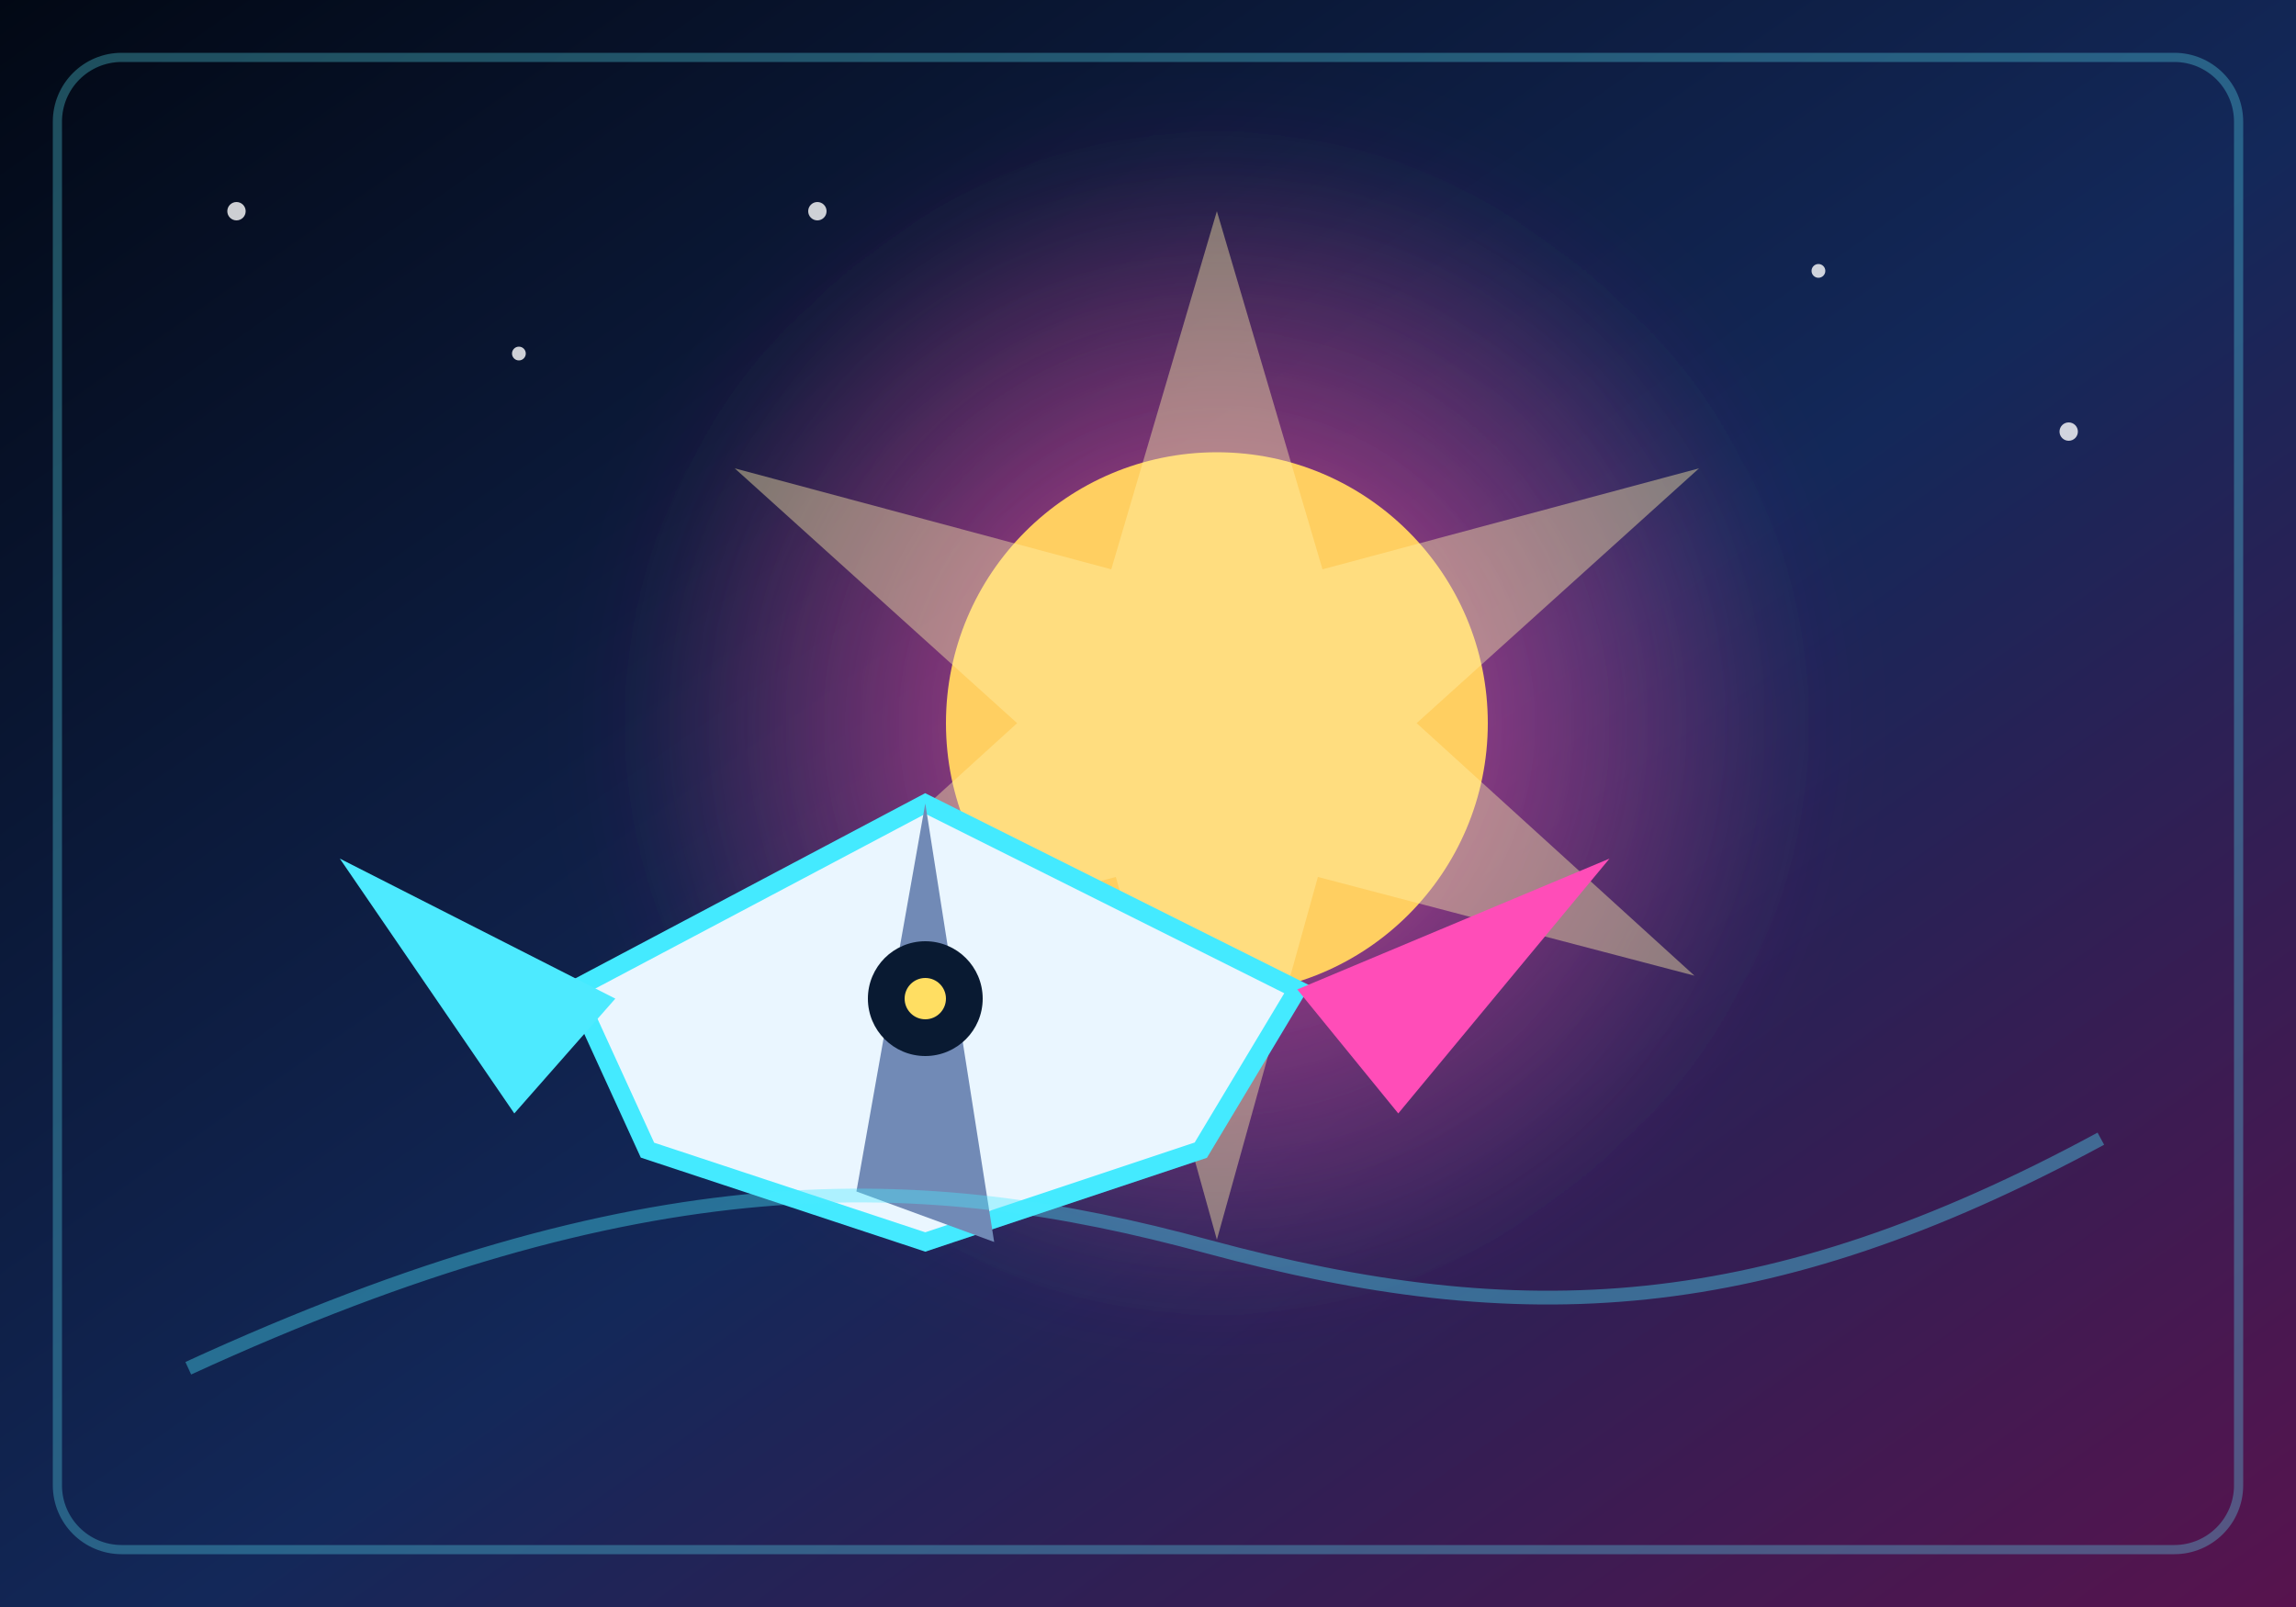
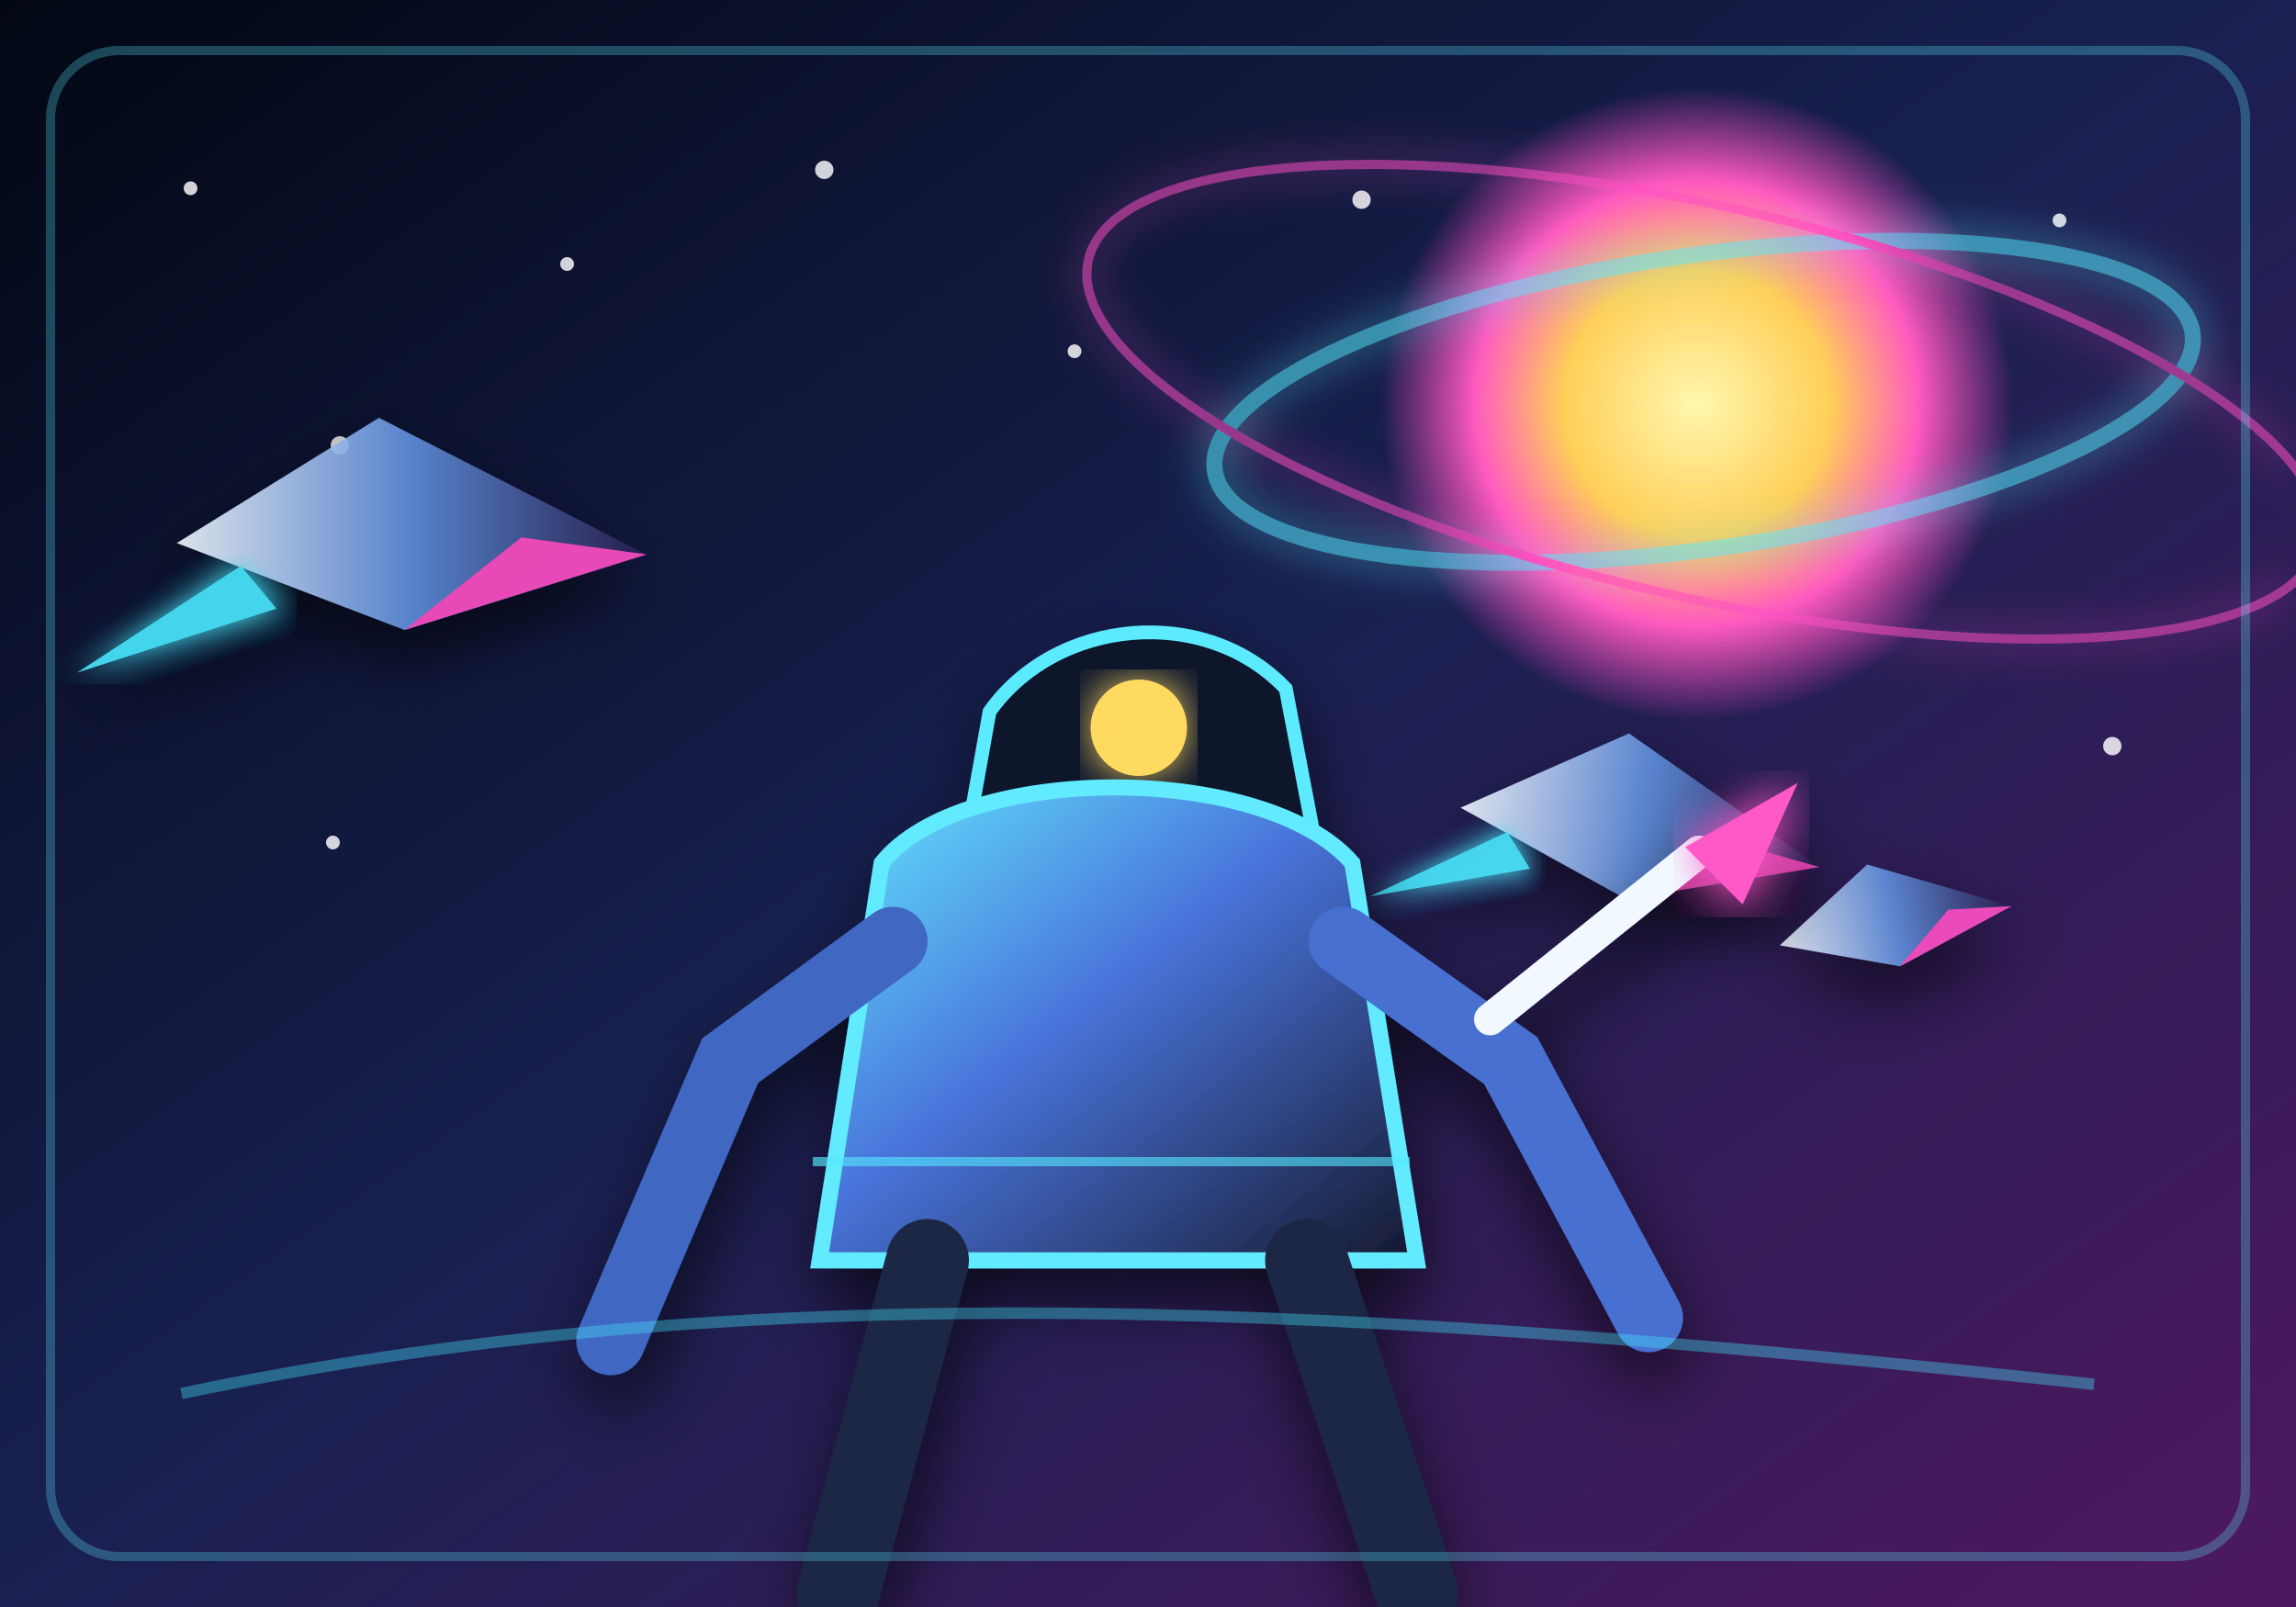
- <svg xmlns="http://www.w3.org/2000/svg" viewBox="0 0 1000 700">
+ <svg xmlns="http://www.w3.org/2000/svg" viewBox="0 0 1000 700" role="img">
  <defs>
-     <linearGradient id="b" x2="1" y2="1">
-       <stop stop-color="#020814" />
-       <stop offset=".54" stop-color="#132859" />
-       <stop offset="1" stop-color="#58134e" />
+     <linearGradient id="bg" x2="1" y2="1">
+       <stop stop-color="#020713" />
+       <stop offset=".48" stop-color="#182050" />
+       <stop offset="1" stop-color="#4f185f" />
    </linearGradient>
-     <radialGradient id="r">
-       <stop stop-color="#ffba55" stop-opacity=".95" />
-       <stop offset=".35" stop-color="#ff4dac" stop-opacity=".55" />
-       <stop offset="1" stop-color="#ff4dac" stop-opacity="0" />
+     <radialGradient id="star">
+       <stop stop-color="#fff7af" />
+       <stop offset=".42" stop-color="#ffcf58" />
+       <stop offset=".7" stop-color="#ff5bbf" />
+       <stop offset="1" stop-color="#ff4bc4" stop-opacity="0" />
    </radialGradient>
-     <filter id="gl">
-       <feGaussianBlur stdDeviation="22" />
+     <linearGradient id="ship" x2="1">
+       <stop stop-color="#f2f8ff" />
+       <stop offset=".5" stop-color="#5f8fdc" />
+       <stop offset="1" stop-color="#281e4e" />
+     </linearGradient>
+     <linearGradient id="mech" x2="1" y2="1">
+       <stop stop-color="#63eaff" />
+       <stop offset=".45" stop-color="#4974db" />
+       <stop offset="1" stop-color="#15182e" />
+     </linearGradient>
+     <filter id="g">
+       <feGaussianBlur stdDeviation="9" result="b" />
+       <feMerge>
+         <feMergeNode in="b" />
+         <feMergeNode in="SourceGraphic" />
+       </feMerge>
+     </filter>
+     <filter id="s">
+       <feDropShadow dy="14" stdDeviation="15" flood-opacity=".64" />
    </filter>
  </defs>
-   <rect width="1000" height="700" fill="url(#b)" />
-   <circle cx="530" cy="315" r="260" fill="url(#r)" filter="url(#gl)" />
-   <circle cx="530" cy="315" r="118" fill="#ffcf61" />
-   <path d="M530 92 576 248l164-44-123 111 121 110-164-43-44 158-44-158-164 43 121-110-123-111 164 44z" fill="#fff0aa" opacity=".42" />
-   <g transform="translate(250 345)">
-     <path d="M0 86 153 5l162 81-42 70-120 40-121-40z" fill="#eaf6ff" stroke="#44eaff" stroke-width="8" />
-     <path d="m153 5 30 191-60-22z" fill="#718ab6" />
-     <path d="M315 86 451 29l-92 111z" fill="#ff4db8" />
-     <path d="M18 90-102 29l76 111z" fill="#4deaff" />
-     <circle cx="153" cy="90" r="25" fill="#091a32" />
-     <circle cx="153" cy="90" r="9" fill="#ffde62" />
+   <rect width="1000" height="700" fill="url(#bg)" />
+   <circle cx="739" cy="176" r="138" fill="url(#star)" />
+   <g fill="#fff" opacity=".82">
+     <circle cx="83" cy="82" r="3" />
+     <circle cx="148" cy="194" r="4" />
+     <circle cx="247" cy="115" r="3" />
+     <circle cx="359" cy="74" r="4" />
+     <circle cx="468" cy="153" r="3" />
+     <circle cx="593" cy="87" r="4" />
+     <circle cx="897" cy="96" r="3" />
+     <circle cx="920" cy="325" r="4" />
+     <circle cx="145" cy="367" r="3" />
  </g>
-   <g fill="#fff" opacity=".8">
-     <circle cx="103" cy="92" r="4" />
-     <circle cx="226" cy="154" r="3" />
-     <circle cx="356" cy="92" r="4" />
-     <circle cx="792" cy="118" r="3" />
-     <circle cx="901" cy="188" r="4" />
+   <g filter="url(#s)" opacity=".9">
+     <g transform="translate(77 182) scale(.62)">
+       <path d="M0 88 142 0l188 96-170 53z" fill="url(#ship)" />
+       <path d="m330 96-170 53 82-65z" fill="#ff4fc5" />
+       <path d="M45 104-70 179l140-45z" fill="#48eaff" filter="url(#g)" />
+     </g>
+     <g transform="translate(642 310) scale(.48) rotate(8)">
+       <path d="M0 88 142 0l188 96-170 53z" fill="url(#ship)" />
+       <path d="m330 96-170 53 82-65z" fill="#ff4fc5" />
+       <path d="M45 104-70 179l140-45z" fill="#48eaff" filter="url(#g)" />
+     </g>
+     <g transform="translate(770 385) scale(.31) rotate(-11)">
+       <path d="M0 88 142 0l188 96-170 53z" fill="url(#ship)" />
+       <path d="m330 96-170 53 82-65z" fill="#ff4fc5" />
+     </g>
  </g>
-   <path d="M82 596c198-91 319-87 444-53 137 37 243 32 389-47" fill="none" stroke="#49eaff" stroke-width="6" opacity=".38" />
-   <rect x="25" y="25" width="950" height="650" rx="28" fill="none" stroke="#5deeff" stroke-opacity=".3" stroke-width="4" />
+   <g transform="translate(300 250)" filter="url(#s)">
+     <path d="M131 60c29-41 94-47 129-10l12 63-151 3z" fill="#11182c" stroke="#5beaff" stroke-width="6" />
+     <circle cx="196" cy="67" r="21" fill="#ffda60" filter="url(#g)" />
+     <path d="M84 126c35-44 167-44 205 0l28 173H57z" fill="url(#mech)" stroke="#62eaff" stroke-width="7" />
+     <path d="M89 160 18 212l-52 122" fill="none" stroke="#3f67c2" stroke-width="30" stroke-linecap="round" />
+     <path d="M285 160 358 212l60 112" fill="none" stroke="#466fd0" stroke-width="30" stroke-linecap="round" />
+     <path d="M104 299 65 444M269 299l48 145" stroke="#1b2645" stroke-width="36" stroke-linecap="round" />
+     <path d="M122 150h144" stroke="#ff4fc5" stroke-width="7" filter="url(#g)" />
+     <path d="M54 256h260" stroke="#55eaff" stroke-opacity=".6" stroke-width="4" />
+     <g transform="translate(349 181)">
+       <path d="M0 13 91-60" stroke="#f1f8ff" stroke-width="14" stroke-linecap="round" />
+       <path d="m85-62 49-28-24 53z" fill="#ff58c7" filter="url(#g)" />
+     </g>
+   </g>
+   <g fill="none" filter="url(#g)" opacity=".56">
+     <ellipse cx="742" cy="175" rx="215" ry="64" stroke="#56eaff" stroke-width="7" transform="rotate(-8 742 175)" />
+     <ellipse cx="742" cy="175" rx="275" ry="85" stroke="#ff4fc5" stroke-width="4" transform="rotate(13 742 175)" />
+   </g>
+   <path d="M79 607c234-49 472-43 833-4" fill="none" stroke="#44eaff" stroke-opacity=".36" stroke-width="5" />
+   <rect x="22" y="22" width="956" height="656" rx="30" fill="none" stroke="#5ceaff" stroke-opacity=".28" stroke-width="4" />
</svg>
